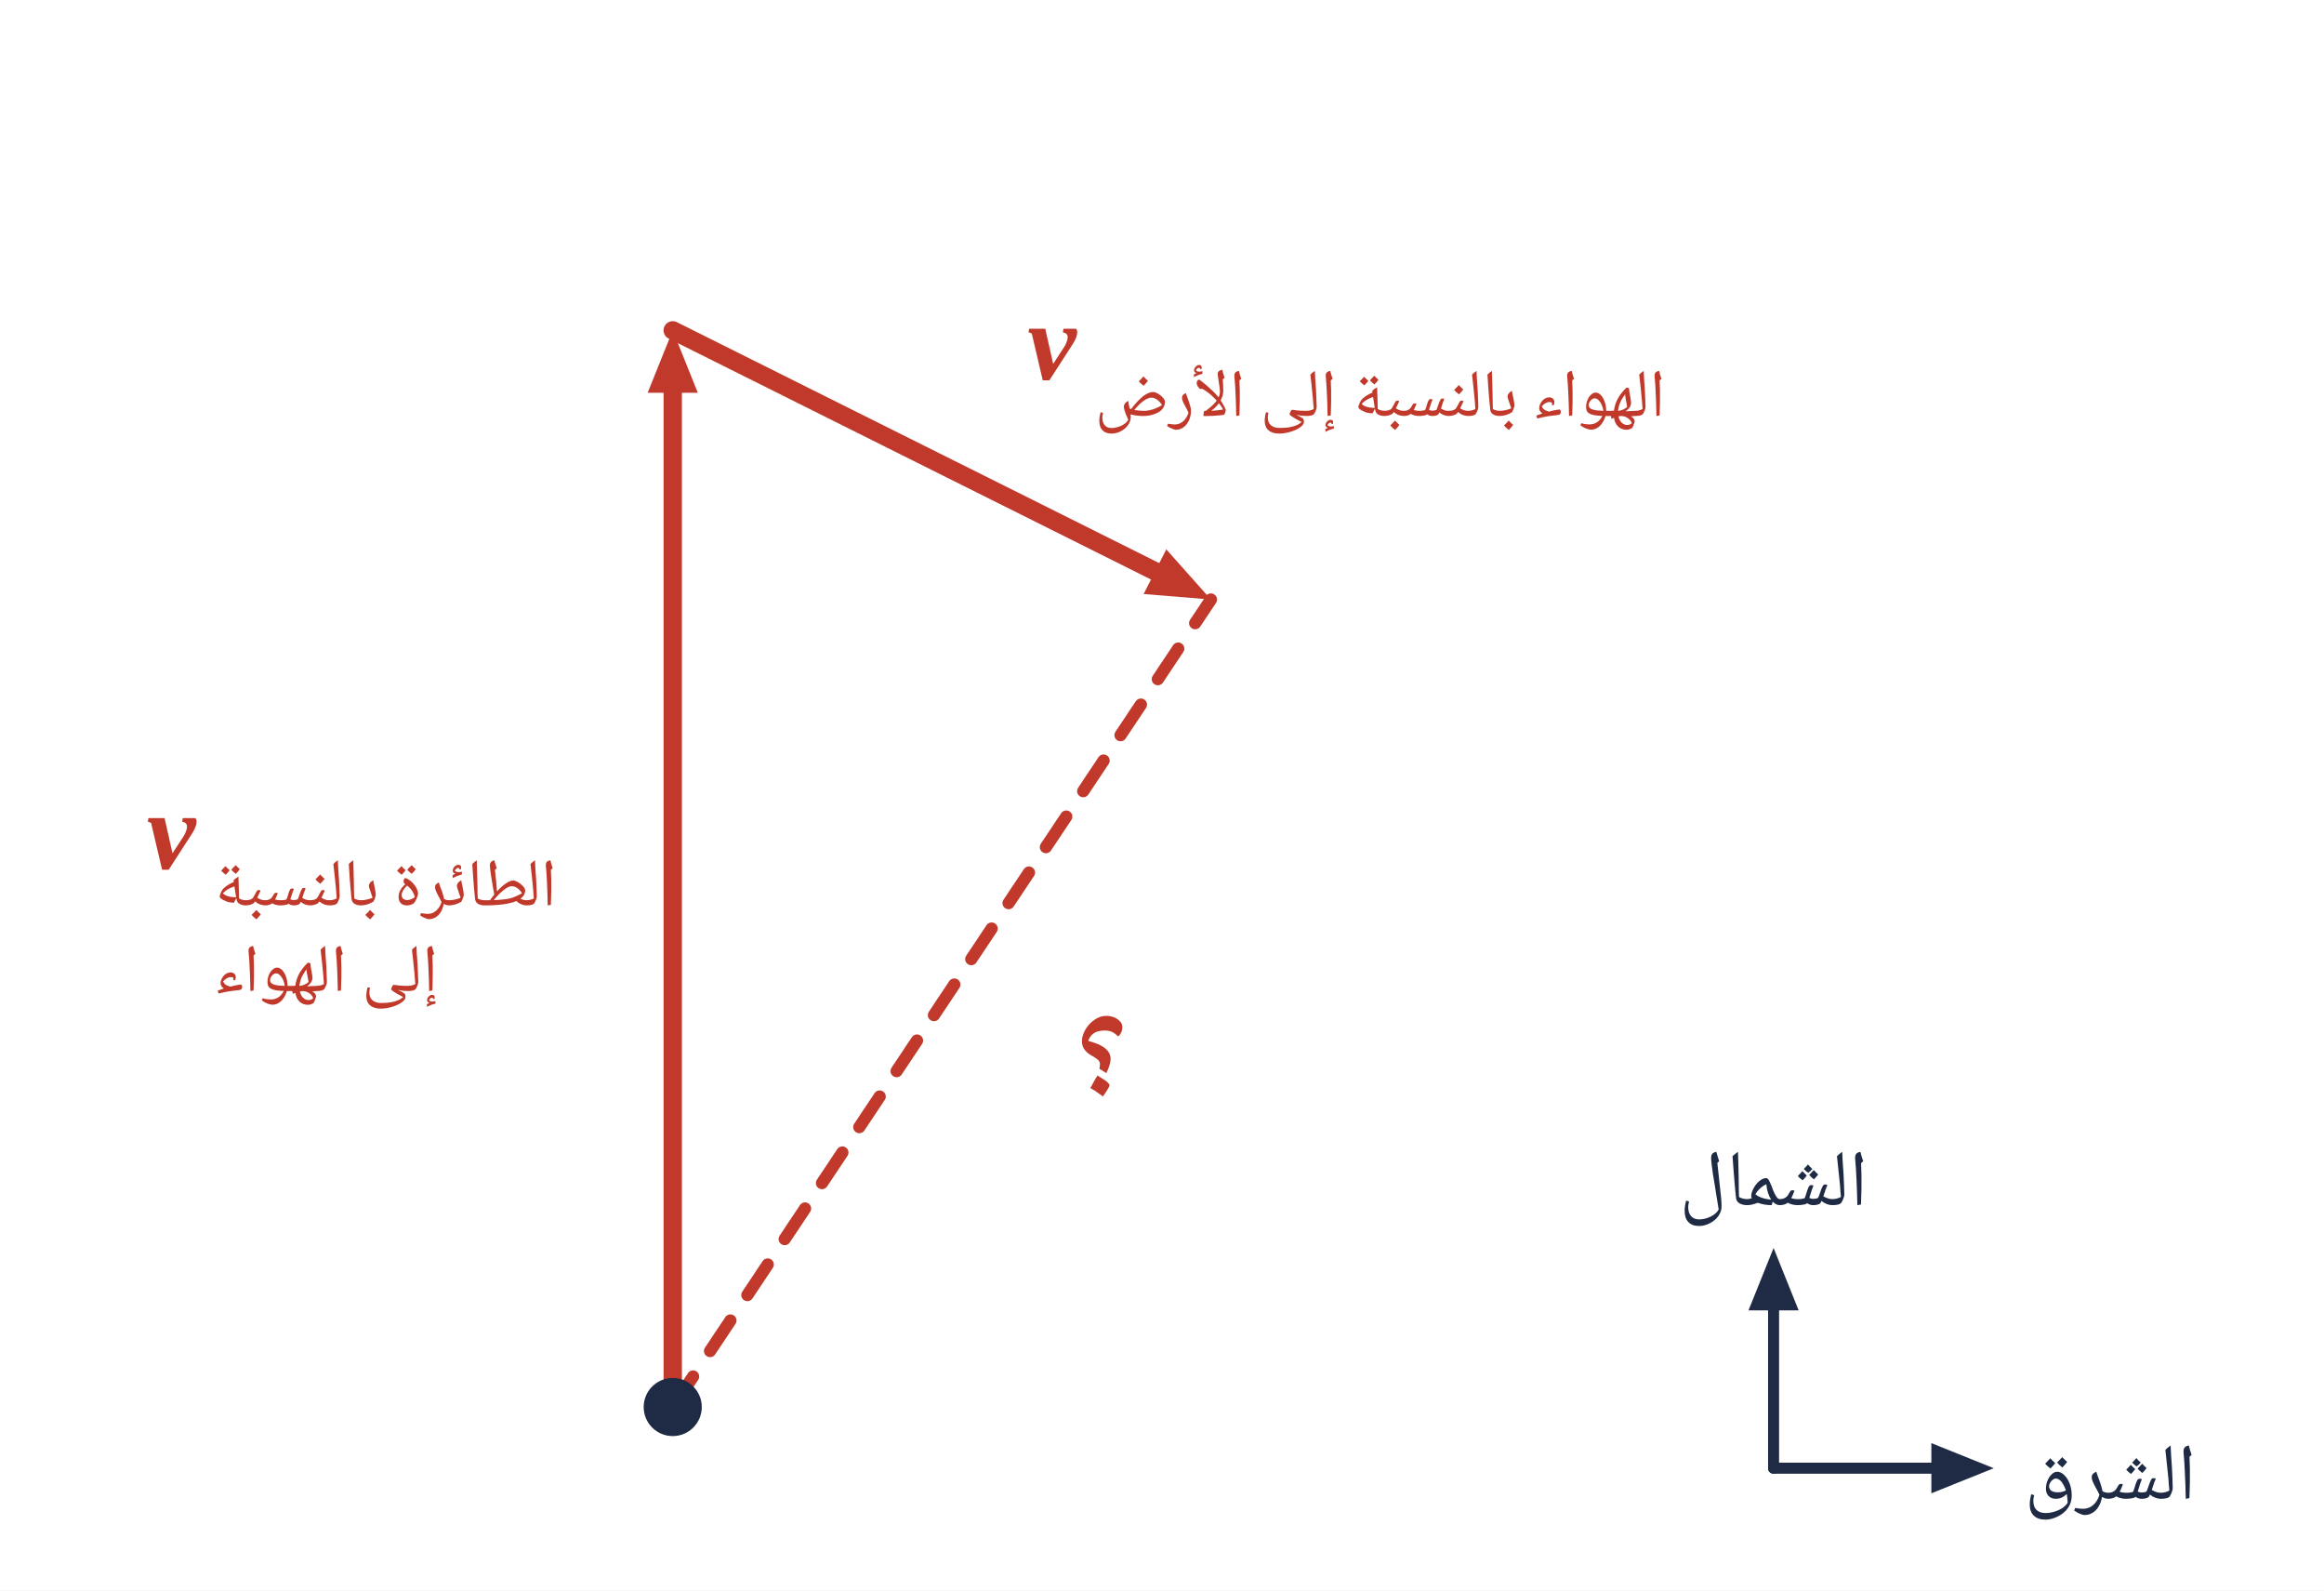
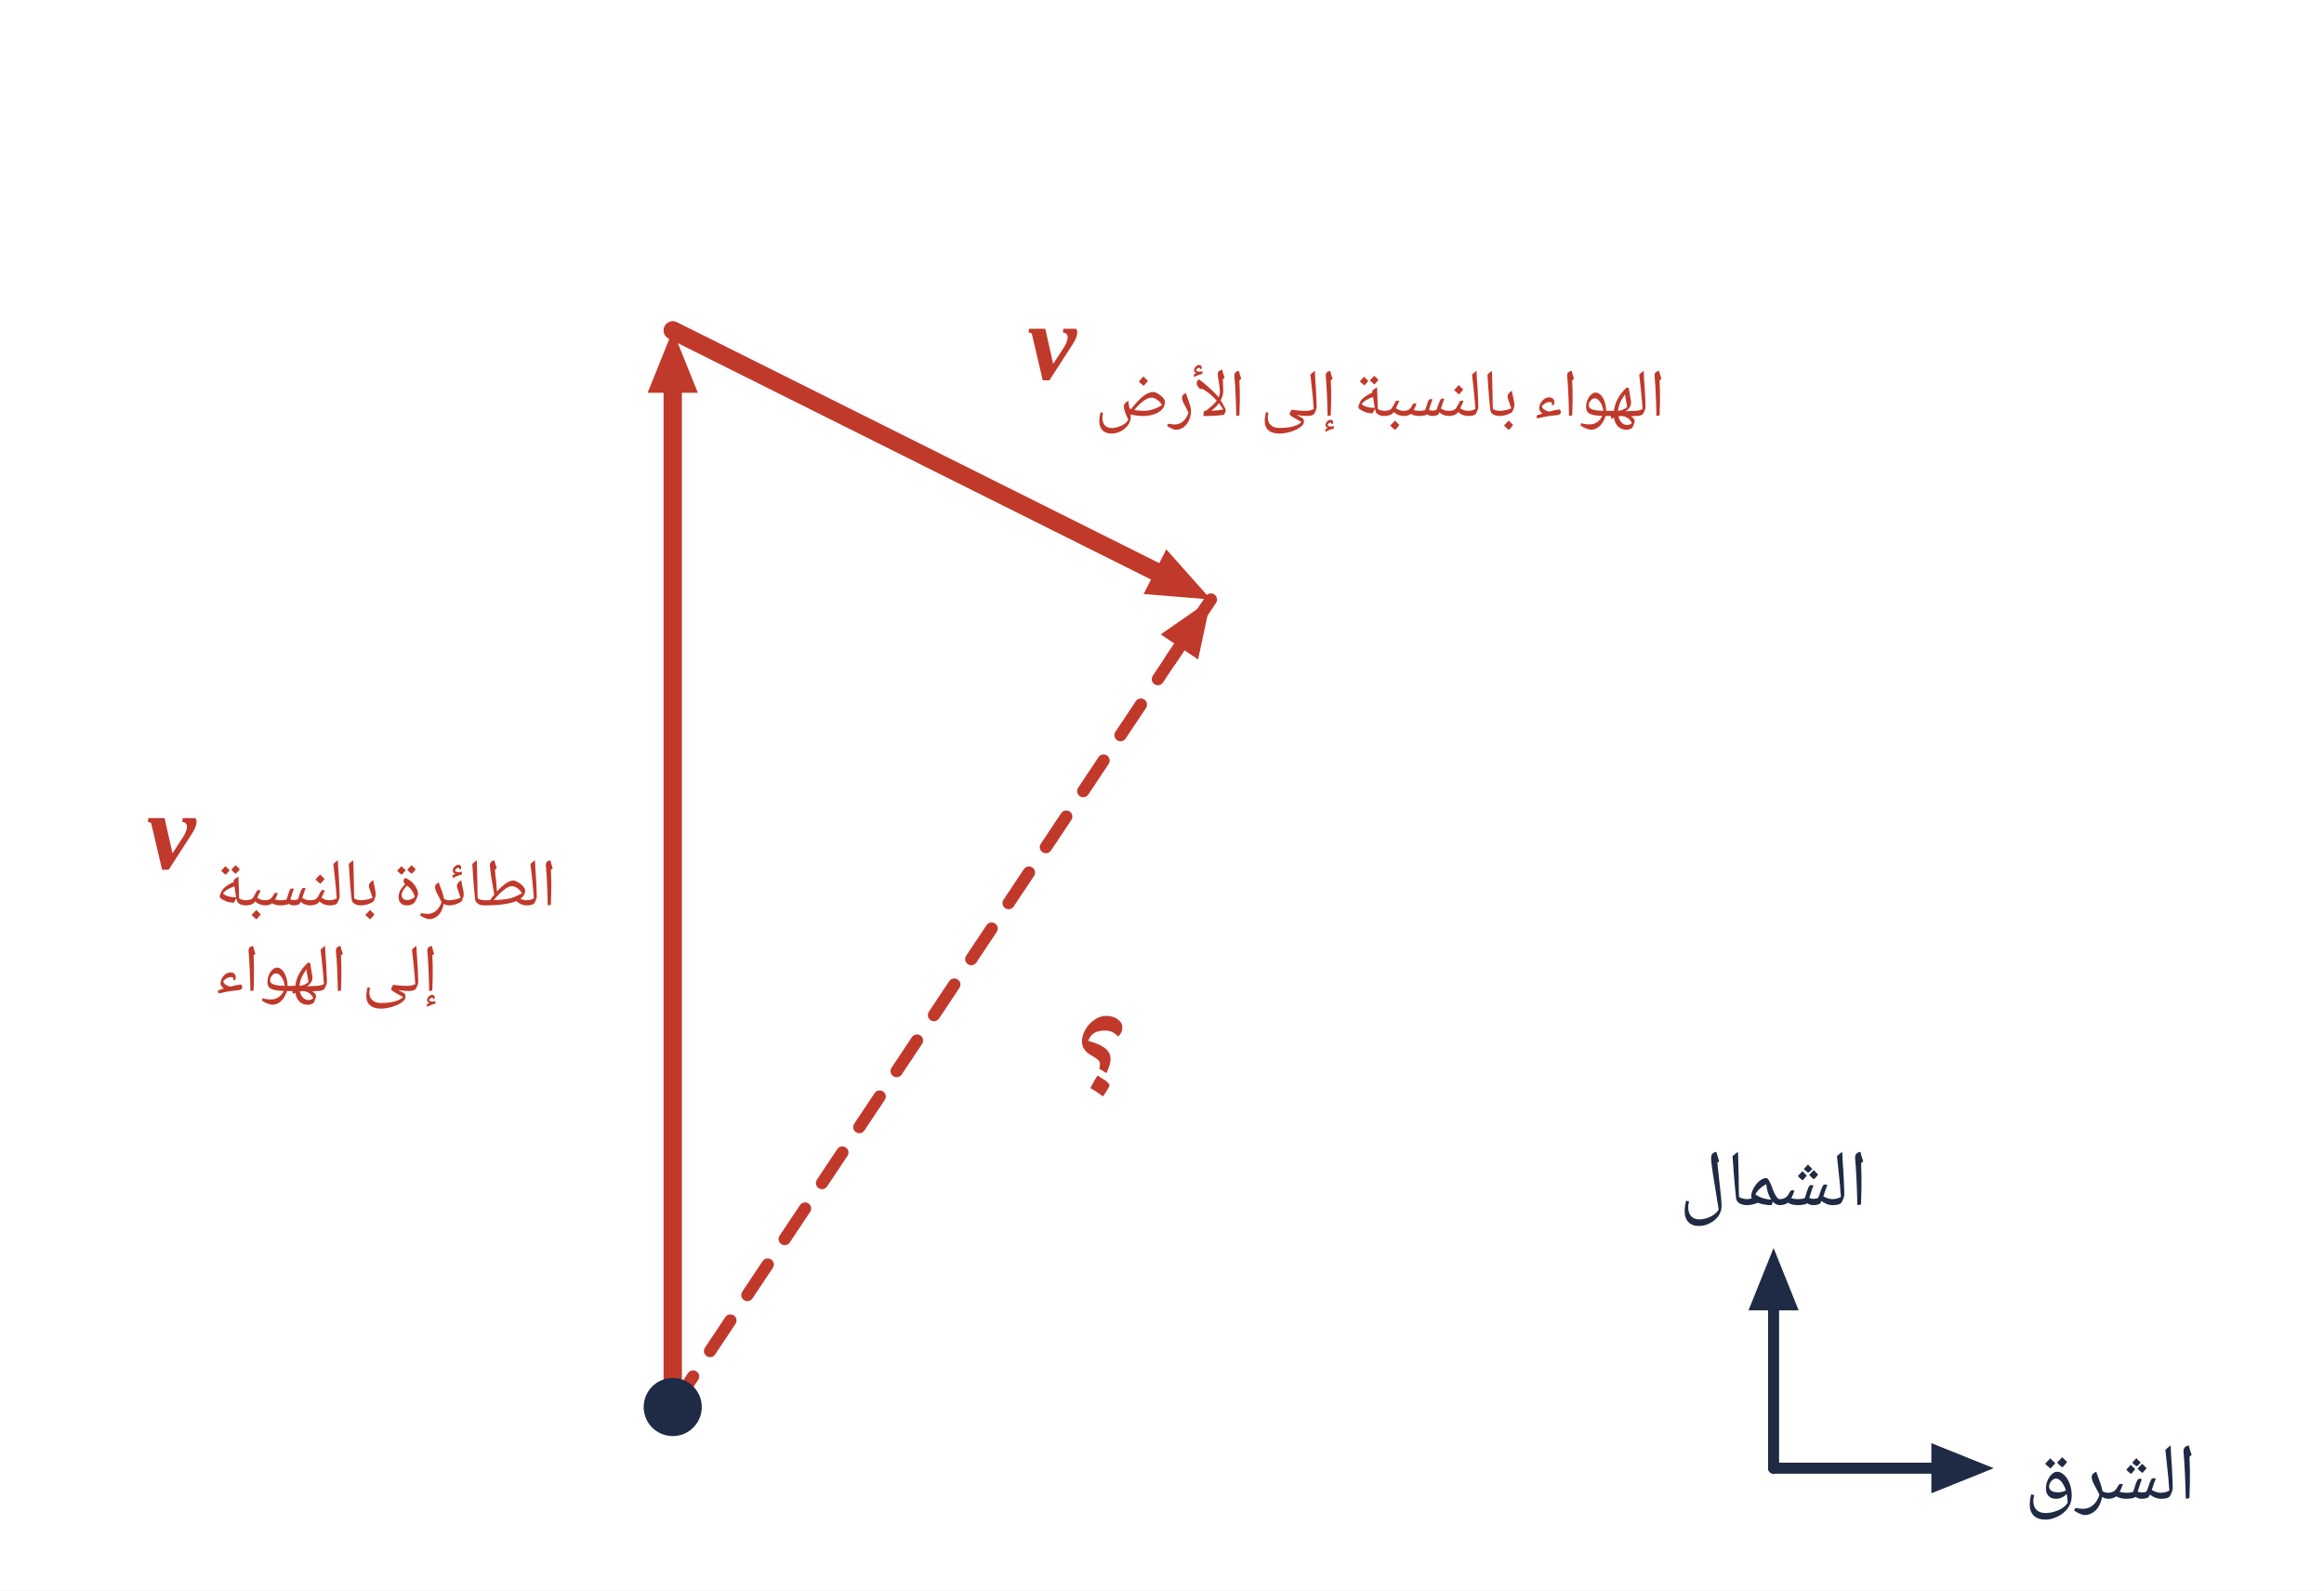
<svg xmlns="http://www.w3.org/2000/svg" viewBox="0 0 380 260" width="380" height="260">
  <rect width="380" height="260" fill="#fff" />
  <line x1="110.0" y1="230.0" x2="110.0" y2="60.6" stroke="#c0392b" stroke-width="3" stroke-linecap="round" />
  <polygon points="110.0,54.0 114.1,64.2 105.9,64.2" fill="#c0392b" />
  <line x1="110.0" y1="54.0" x2="192.1" y2="95.0" stroke="#c0392b" stroke-width="3" stroke-linecap="round" />
  <polygon points="198.0,98.0 187.0,97.1 190.7,89.8" fill="#c0392b" />
  <line x1="110.0" y1="230.0" x2="198.0" y2="98.0" stroke="#c0392b" stroke-width="2" stroke-linecap="round" stroke-dasharray="6 5" />
  <text x="28.0" y="142.0" text-anchor="middle" font-size="18" fill="#c0392b" font-weight="bold" font-style="italic" font-family="'Times New Roman',Times,serif">v</text>
  <text x="35.0" y="148.0" text-anchor="end" font-size="11" fill="#c0392b" font-weight="normal" font-family="'IBM Plex Sans Arabic','Noto Naskh Arabic',Tahoma,Arial,sans-serif" direction="rtl">الطائرة بالنسبة</text>
  <text x="35.0" y="162.0" text-anchor="end" font-size="11" fill="#c0392b" font-weight="normal" font-family="'IBM Plex Sans Arabic','Noto Naskh Arabic',Tahoma,Arial,sans-serif" direction="rtl">إلى الهواء</text>
  <text x="172.0" y="62.0" text-anchor="middle" font-size="18" fill="#c0392b" font-weight="bold" font-style="italic" font-family="'Times New Roman',Times,serif">v</text>
  <text x="179.0" y="68.0" text-anchor="end" font-size="11" fill="#c0392b" font-weight="normal" font-family="'IBM Plex Sans Arabic','Noto Naskh Arabic',Tahoma,Arial,sans-serif" direction="rtl">الهواء بالنسبة إلى الأرض</text>
  <text x="176.0" y="178.0" text-anchor="end" font-size="20" fill="#c0392b" font-weight="bold" font-family="'IBM Plex Sans Arabic','Noto Naskh Arabic',Tahoma,Arial,sans-serif" direction="rtl">؟</text>
  <circle cx="110.0" cy="230.0" r="4" fill="#1f2a44" stroke="#1f2a44" stroke-width="1.5" />
  <line x1="290.0" y1="240.0" x2="290.0" y2="210.6" stroke="#1f2a44" stroke-width="1.8" stroke-linecap="round" />
  <polygon points="290.0,204.0 294.1,214.2 285.9,214.2" fill="#1f2a44" />
  <text x="290.0" y="197.0" text-anchor="middle" font-size="13" fill="#1f2a44" font-weight="normal" font-family="'IBM Plex Sans Arabic','Noto Naskh Arabic',Tahoma,Arial,sans-serif" direction="rtl">الشمال</text>
  <line x1="290.0" y1="240.0" x2="319.4" y2="240.0" stroke="#1f2a44" stroke-width="1.8" stroke-linecap="round" />
  <polygon points="326.0,240.0 315.8,244.1 315.8,235.9" fill="#1f2a44" />
  <text x="331.0" y="245.0" text-anchor="end" font-size="13" fill="#1f2a44" font-weight="normal" font-family="'IBM Plex Sans Arabic','Noto Naskh Arabic',Tahoma,Arial,sans-serif" direction="rtl">الشرق</text>
+   <line x1="191.4" y1="107.9" x2="194.7" y2="103.0" stroke="#c0392b" stroke-width="2" stroke-linecap="round" />
+   <polygon points="198.0,98.0 195.9,107.8 189.8,103.7" fill="#c0392b" />
</svg>
